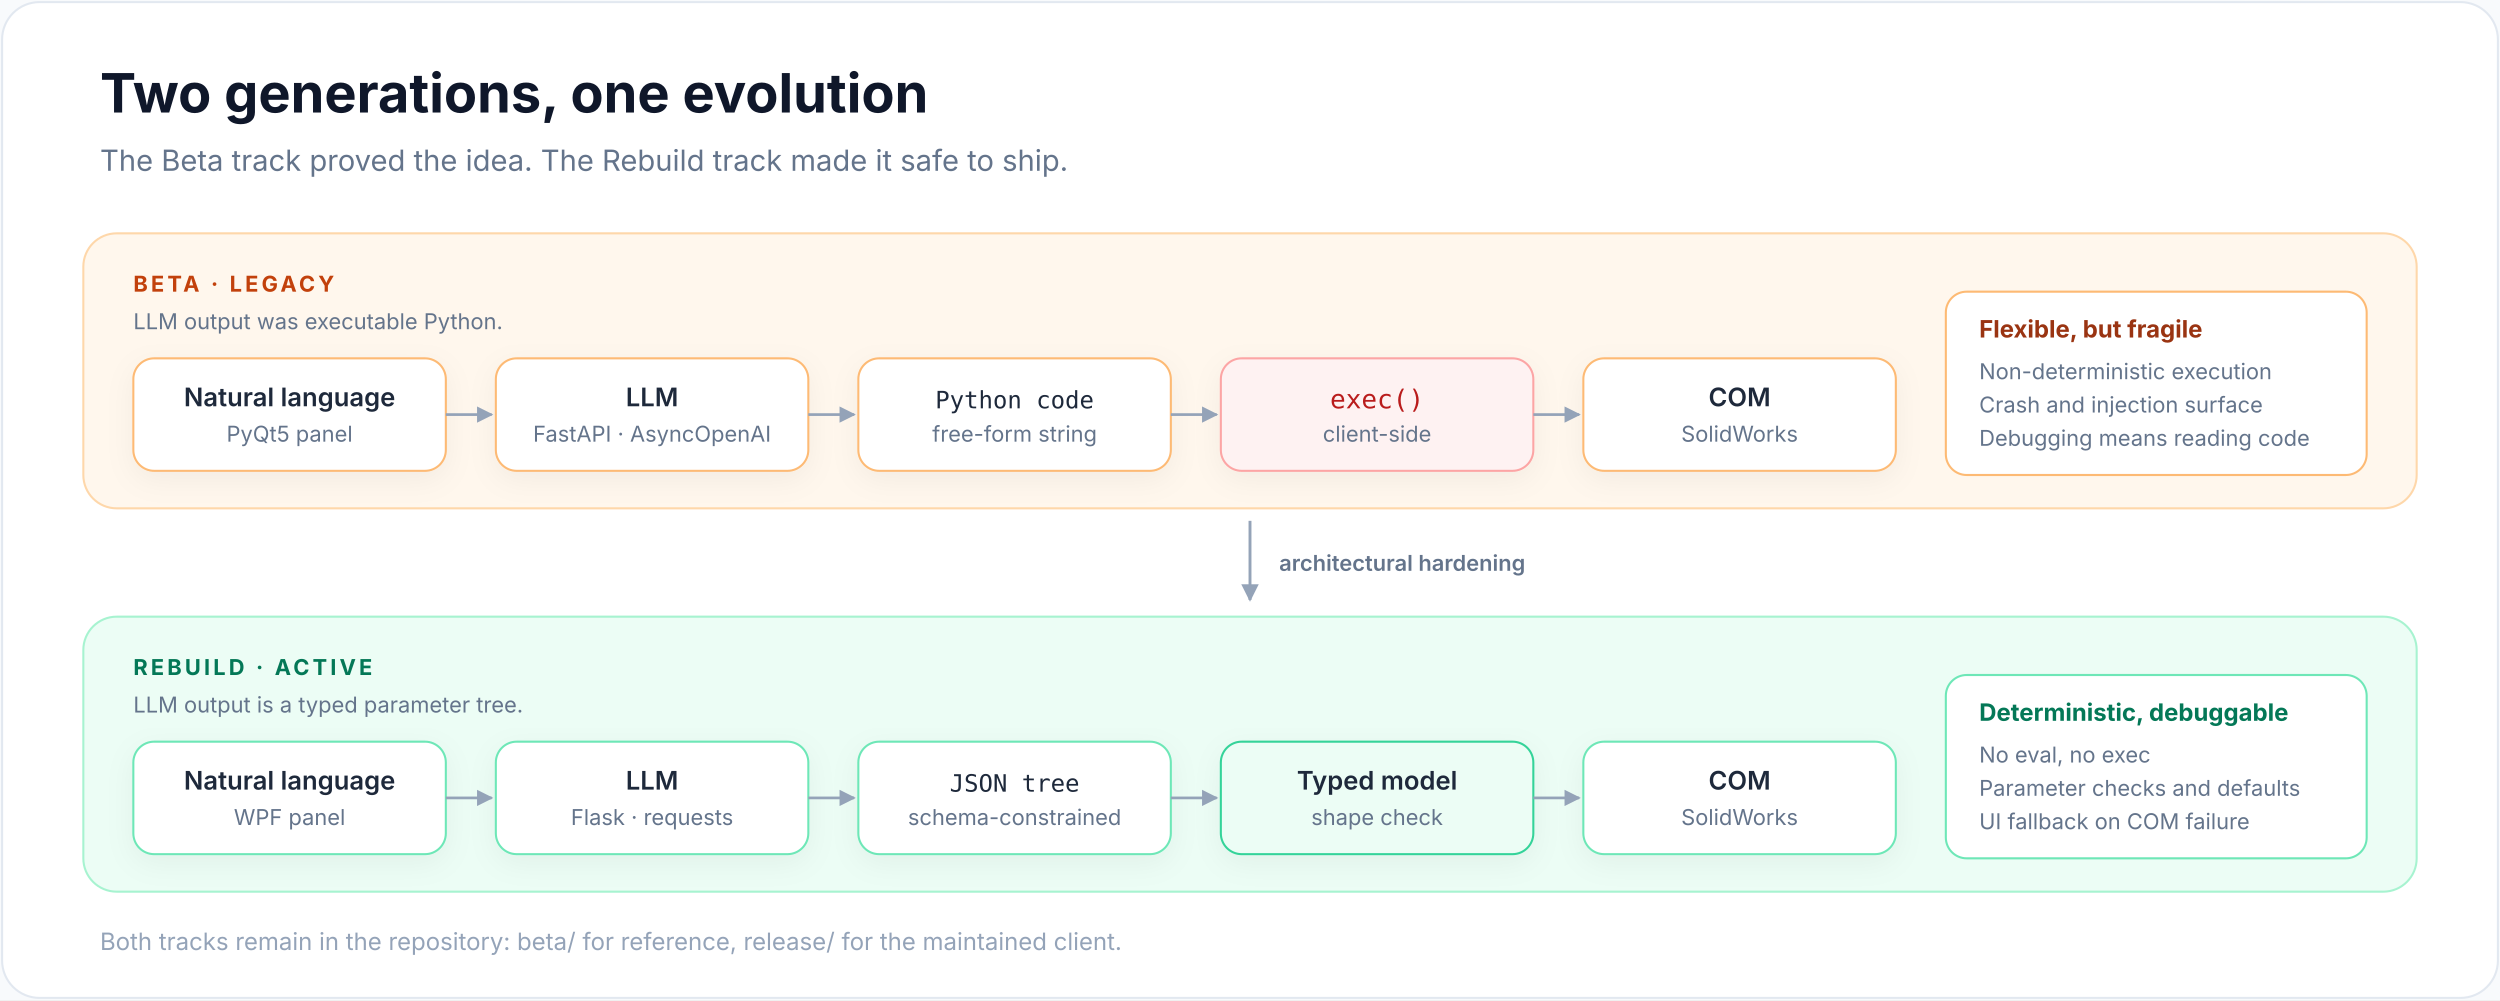
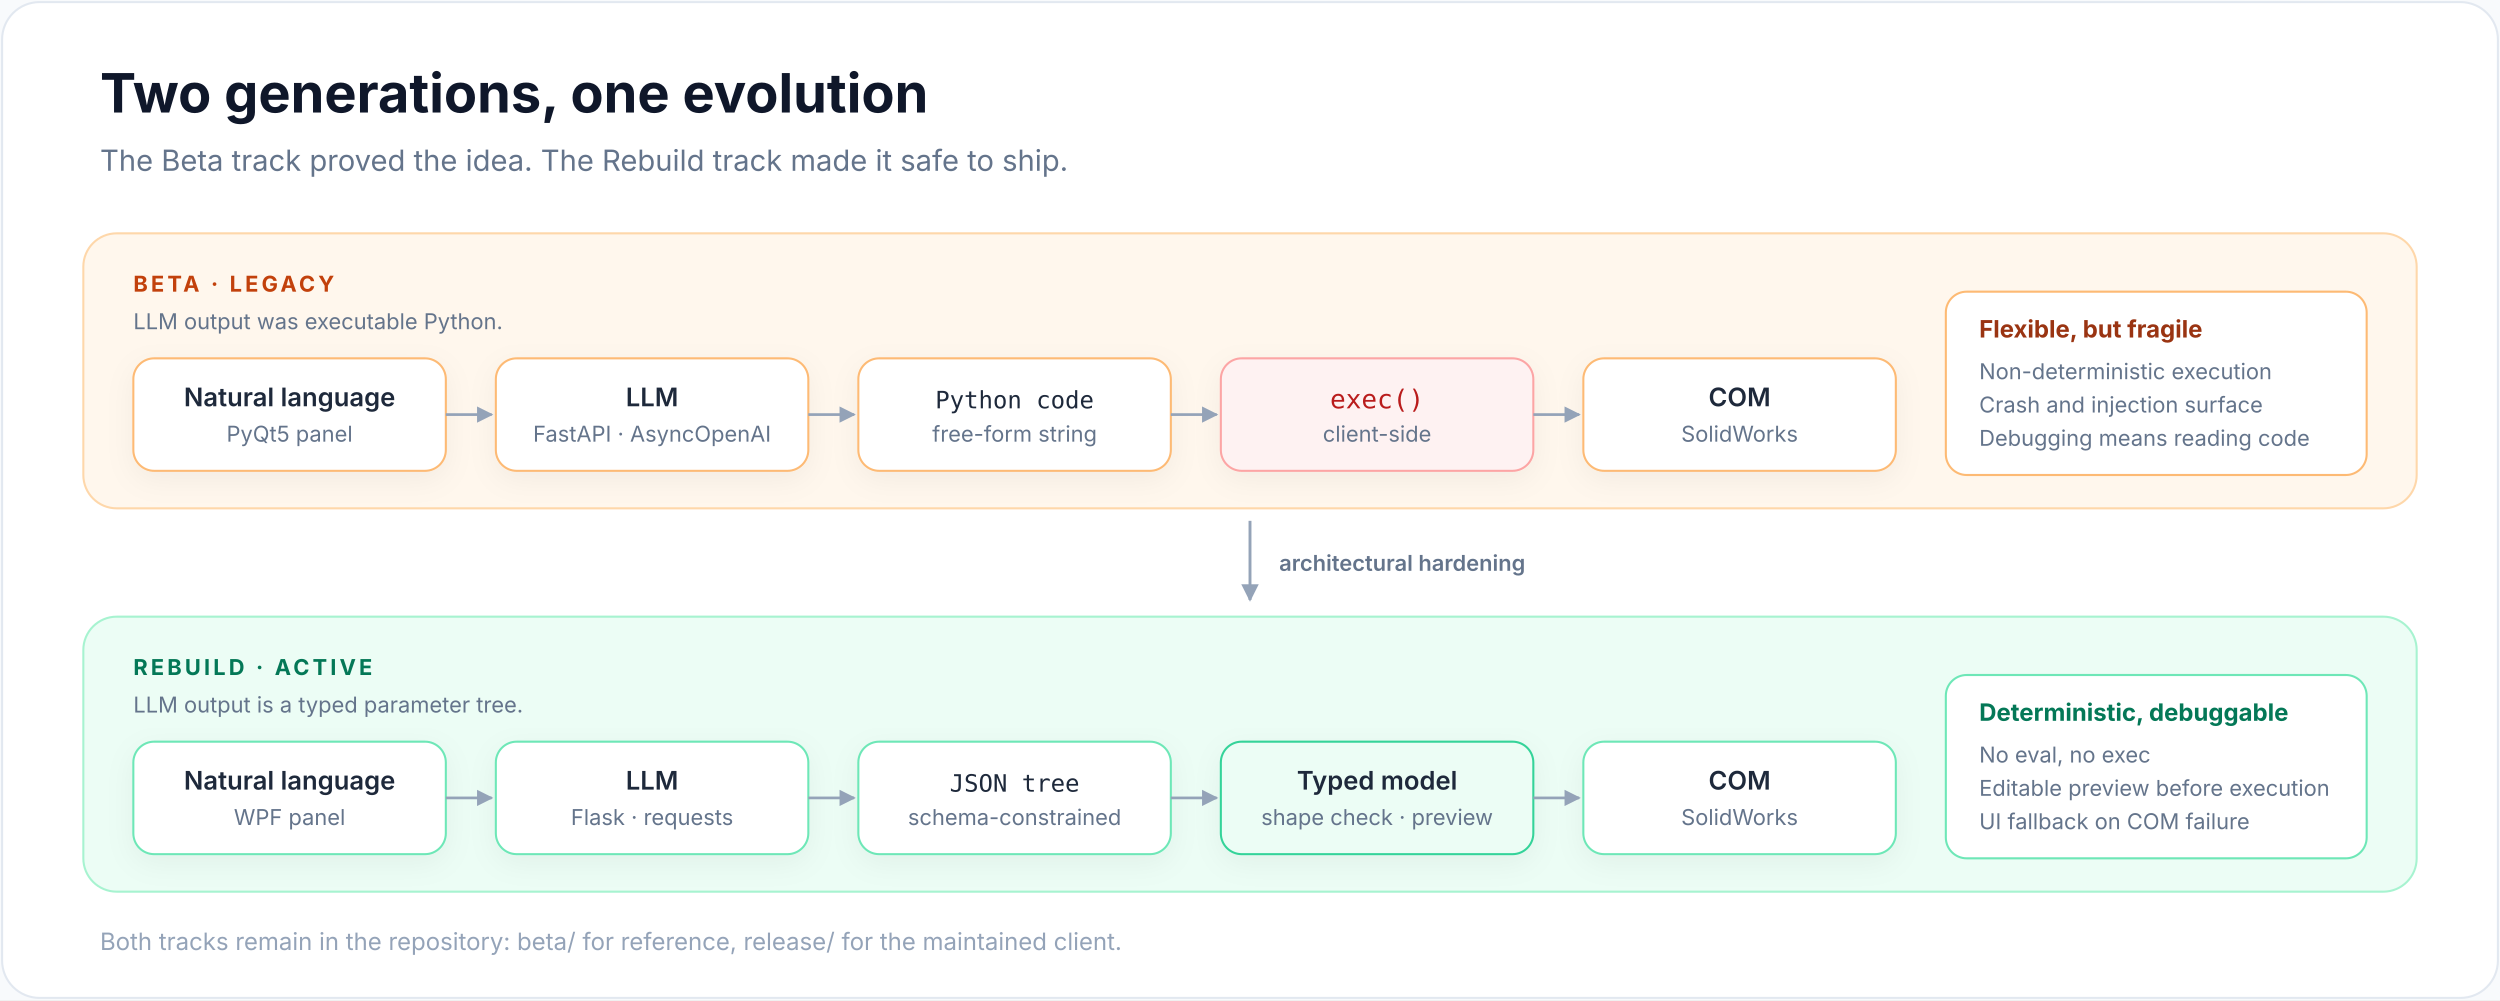
<svg xmlns="http://www.w3.org/2000/svg" width="1200" height="480" viewBox="0 0 1200 480" role="img" aria-labelledby="app-title app-desc">
  <defs>
    <marker id="fa" viewBox="0 0 10 10" refX="9" refY="5" markerWidth="6" markerHeight="6" orient="auto">
      <path d="M0 0L10 5L0 10z" fill="#94A3B8" />
    </marker>
    <filter id="as" x="-20%" y="-20%" width="140%" height="150%">
      <feDropShadow dx="0" dy="4" stdDeviation="7" flood-color="#0F172A" flood-opacity="0.05" />
    </filter>
    <style>
      .ui { font-family: Inter, -apple-system, BlinkMacSystemFont, "Segoe UI", Roboto, Helvetica, Arial, "PingFang SC", "Microsoft YaHei", "Noto Sans CJK SC", sans-serif; }
      .mono { font-family: ui-monospace, SFMono-Regular, Menlo, Consolas, monospace; }
      .node { font-size: 12.3px; font-weight: 600; fill: #1E293B; }
      .sub { font-size: 10.5px; fill: #64748B; }
      .tag { font-size: 10.5px; font-weight: 700; letter-spacing: 1.5px; }
    </style>
  </defs>
  <rect width="1200" height="480" fill="#F8FAFC" />
  <rect x="1" y="1" width="1198" height="478" rx="18" fill="#FFFFFF" stroke="#E2E8F0" />
  <text class="ui" x="48" y="54" font-size="26" font-weight="700" fill="#0F172A">Two generations, one evolution</text>
  <text class="ui" x="48" y="82" font-size="14" fill="#64748B">The Beta track proved the idea. The Rebuild track made it safe to ship.</text>
  <rect x="40" y="112" width="1120" height="132" rx="16" fill="#FFF7ED" stroke="#FED7AA" />
  <text class="ui tag" x="64" y="140" fill="#C2410C">BETA · LEGACY</text>
  <text class="ui sub" x="64" y="158">LLM output was executable Python.</text>
  <g>
    <rect x="64" y="172" width="150" height="54" rx="10" fill="#FFFFFF" stroke="#FDBA74" filter="url(#as)" />
    <text class="ui node" x="139" y="195" text-anchor="middle">Natural language</text>
    <text class="ui sub" x="139" y="212" text-anchor="middle">PyQt5 panel</text>
    <rect x="238" y="172" width="150" height="54" rx="10" fill="#FFFFFF" stroke="#FDBA74" filter="url(#as)" />
    <text class="ui node" x="313" y="195" text-anchor="middle">LLM</text>
    <text class="ui sub" x="313" y="212" text-anchor="middle">FastAPI · AsyncOpenAI</text>
    <rect x="412" y="172" width="150" height="54" rx="10" fill="#FFFFFF" stroke="#FDBA74" filter="url(#as)" />
    <text class="ui mono" x="487" y="196" text-anchor="middle" font-size="11.5" fill="#1E293B">Python code</text>
    <text class="ui sub" x="487" y="212" text-anchor="middle">free-form string</text>
    <rect x="586" y="172" width="150" height="54" rx="10" fill="#FEF2F2" stroke="#FCA5A5" filter="url(#as)" />
    <text class="ui mono" x="661" y="196" text-anchor="middle" font-size="12.5" fill="#B91C1C">exec()</text>
    <text class="ui sub" x="661" y="212" text-anchor="middle">client-side</text>
    <rect x="760" y="172" width="150" height="54" rx="10" fill="#FFFFFF" stroke="#FDBA74" filter="url(#as)" />
    <text class="ui node" x="835" y="195" text-anchor="middle">COM</text>
    <text class="ui sub" x="835" y="212" text-anchor="middle">SolidWorks</text>
  </g>
  <g stroke="#94A3B8" stroke-width="1.3">
    <line x1="214" y1="199" x2="236" y2="199" marker-end="url(#fa)" />
    <line x1="388" y1="199" x2="410" y2="199" marker-end="url(#fa)" />
    <line x1="562" y1="199" x2="584" y2="199" marker-end="url(#fa)" />
    <line x1="736" y1="199" x2="758" y2="199" marker-end="url(#fa)" />
  </g>
  <rect x="934" y="140" width="202" height="88" rx="10" fill="#FFFFFF" stroke="#FDBA74" />
  <text class="ui" x="950" y="162" font-size="11.5" font-weight="700" fill="#9A3412">Flexible, but fragile</text>
  <text class="ui sub" x="950" y="182">Non-deterministic execution</text>
  <text class="ui sub" x="950" y="198">Crash and injection surface</text>
  <text class="ui sub" x="950" y="214">Debugging means reading code</text>
  <line x1="600" y1="250" x2="600" y2="288" stroke="#94A3B8" stroke-width="1.4" marker-end="url(#fa)" />
  <text class="ui" x="614" y="274" font-size="10.5" font-weight="600" fill="#64748B">architectural hardening</text>
  <rect x="40" y="296" width="1120" height="132" rx="16" fill="#ECFDF5" stroke="#A7F3D0" />
  <text class="ui tag" x="64" y="324" fill="#047857">REBUILD · ACTIVE</text>
  <text class="ui sub" x="64" y="342">LLM output is a typed parameter tree.</text>
  <g>
    <rect x="64" y="356" width="150" height="54" rx="10" fill="#FFFFFF" stroke="#6EE7B7" filter="url(#as)" />
    <text class="ui node" x="139" y="379" text-anchor="middle">Natural language</text>
    <text class="ui sub" x="139" y="396" text-anchor="middle">WPF panel</text>
    <rect x="238" y="356" width="150" height="54" rx="10" fill="#FFFFFF" stroke="#6EE7B7" filter="url(#as)" />
    <text class="ui node" x="313" y="379" text-anchor="middle">LLM</text>
    <text class="ui sub" x="313" y="396" text-anchor="middle">Flask · requests</text>
    <rect x="412" y="356" width="150" height="54" rx="10" fill="#FFFFFF" stroke="#6EE7B7" filter="url(#as)" />
    <text class="ui mono" x="487" y="380" text-anchor="middle" font-size="11.5" fill="#1E293B">JSON tree</text>
    <text class="ui sub" x="487" y="396" text-anchor="middle">schema-constrained</text>
    <rect x="586" y="356" width="150" height="54" rx="10" fill="#ECFDF5" stroke="#34D399" filter="url(#as)" />
    <text class="ui node" x="661" y="379" text-anchor="middle">Typed model</text>
-     <text class="ui sub" x="661" y="396" text-anchor="middle">shape check</text>
+     <text class="ui sub" x="661" y="396" text-anchor="middle">shape check · preview</text>
    <rect x="760" y="356" width="150" height="54" rx="10" fill="#FFFFFF" stroke="#6EE7B7" filter="url(#as)" />
    <text class="ui node" x="835" y="379" text-anchor="middle">COM</text>
    <text class="ui sub" x="835" y="396" text-anchor="middle">SolidWorks</text>
  </g>
  <g stroke="#94A3B8" stroke-width="1.3">
    <line x1="214" y1="383" x2="236" y2="383" marker-end="url(#fa)" />
    <line x1="388" y1="383" x2="410" y2="383" marker-end="url(#fa)" />
    <line x1="562" y1="383" x2="584" y2="383" marker-end="url(#fa)" />
    <line x1="736" y1="383" x2="758" y2="383" marker-end="url(#fa)" />
  </g>
  <rect x="934" y="324" width="202" height="88" rx="10" fill="#FFFFFF" stroke="#6EE7B7" />
  <text class="ui" x="950" y="346" font-size="11.5" font-weight="700" fill="#047857">Deterministic, debuggable</text>
  <text class="ui sub" x="950" y="366">No eval, no exec</text>
-   <text class="ui sub" x="950" y="382">Parameter checks and defaults</text>
+   <text class="ui sub" x="950" y="382">Editable preview before execution</text>
  <text class="ui sub" x="950" y="398">UI fallback on COM failure</text>
  <text class="ui" x="48" y="456" font-size="11.5" fill="#94A3B8">Both tracks remain in the repository: beta/ for reference, release/ for the maintained client.</text>
</svg>
